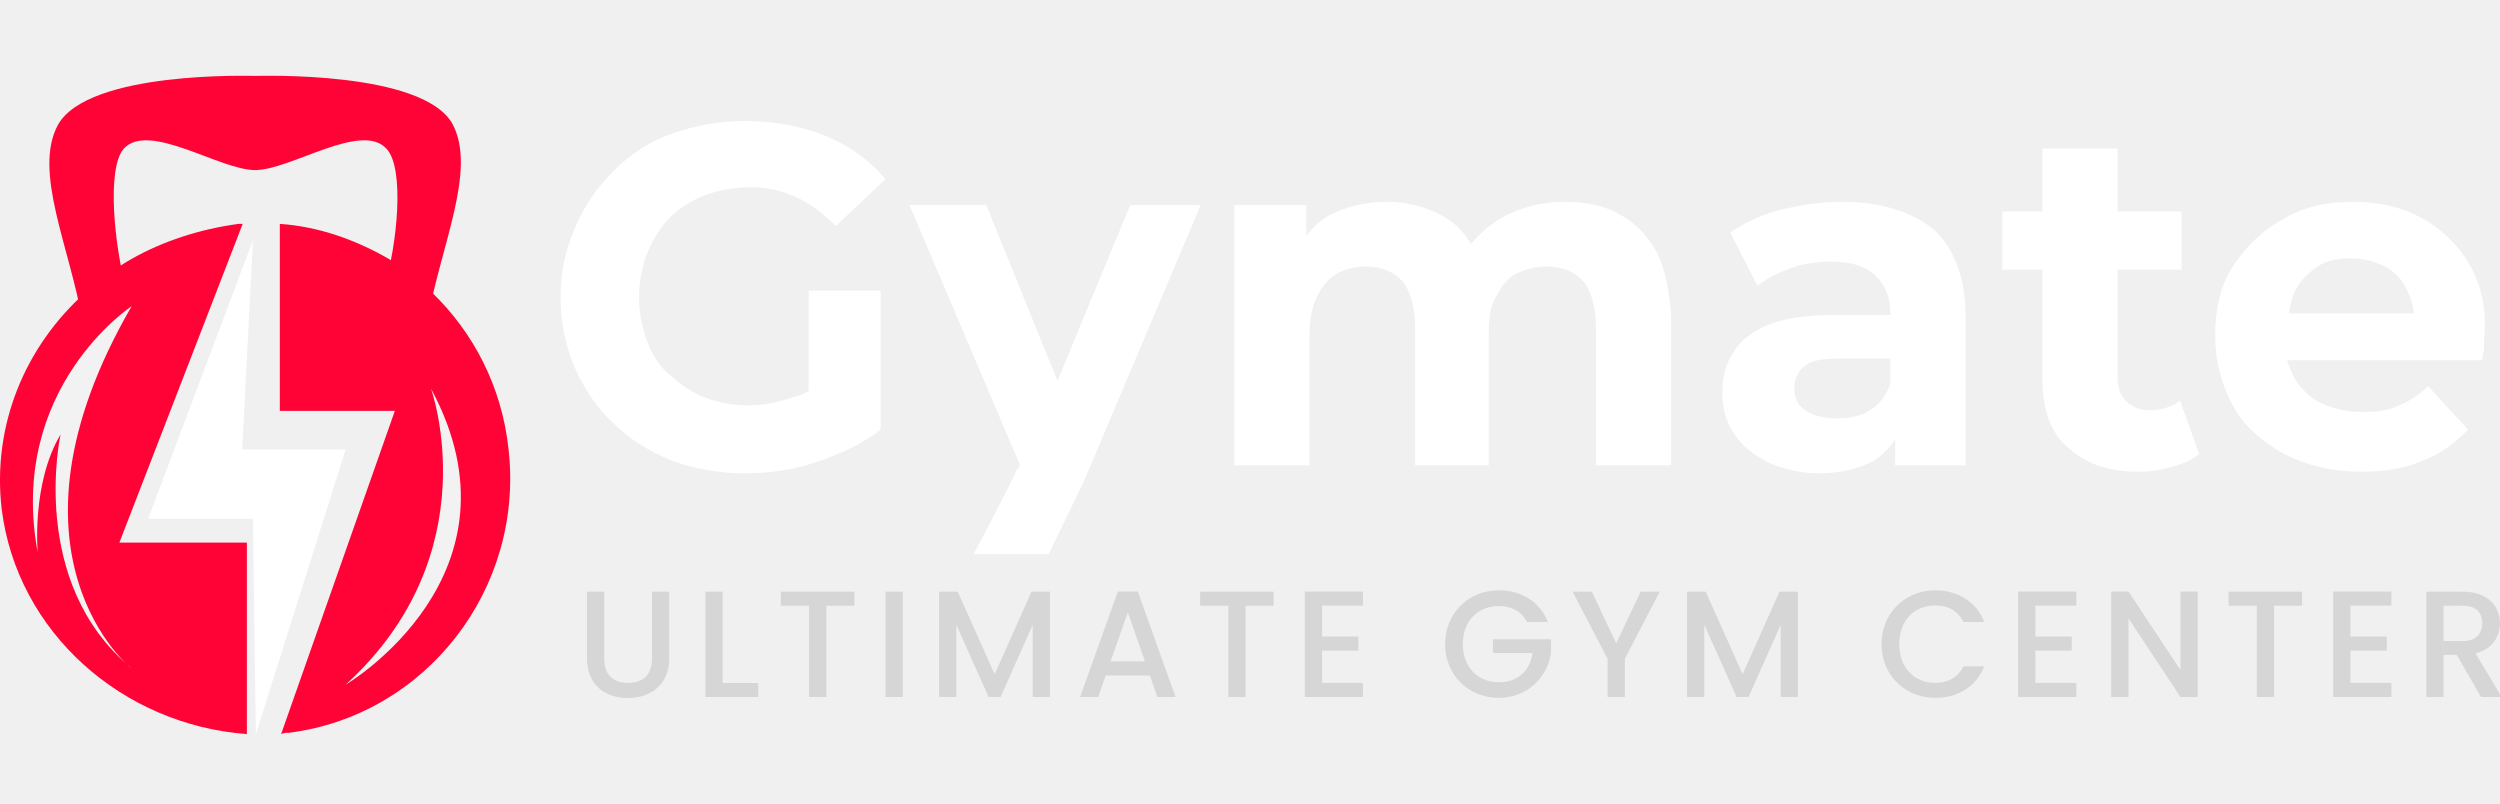
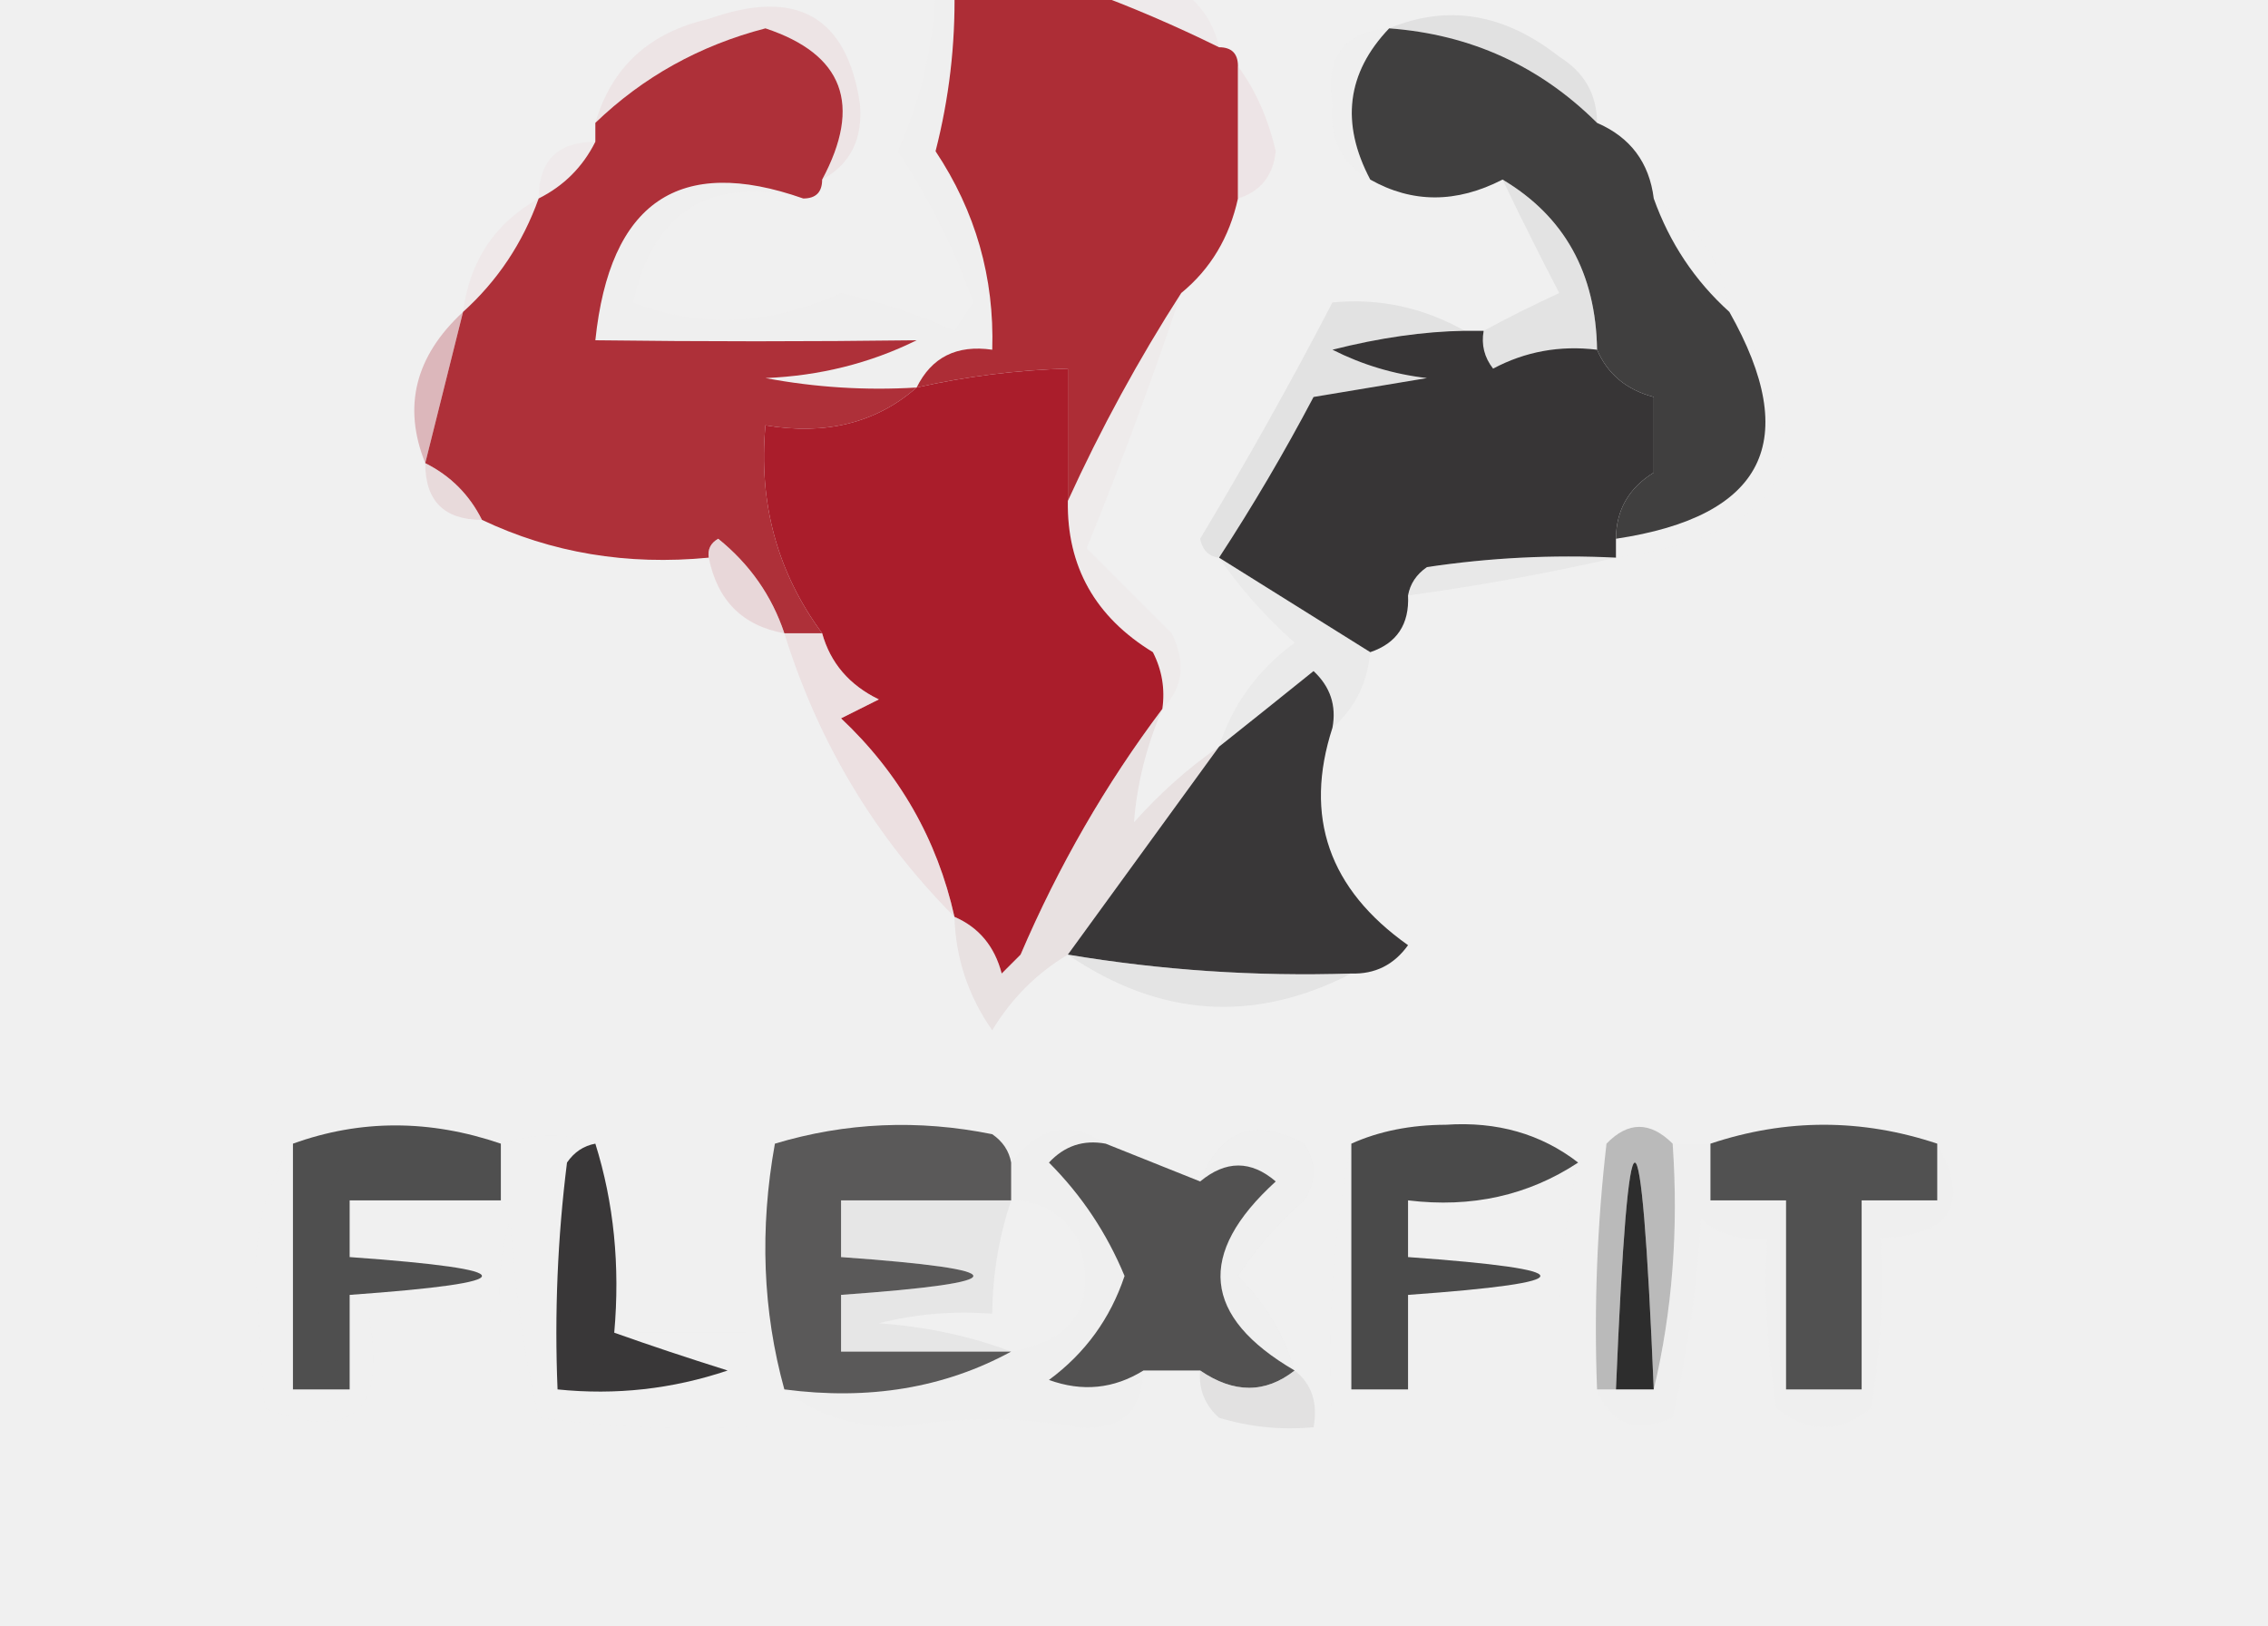
- <svg xmlns="http://www.w3.org/2000/svg" width="165" height="53" viewBox="0 0 165 53" fill="none">
-   <g clip-path="url(#clip0_166_80)">
-     <path d="M28.207 21.207C27.339 20.419 26.384 19.631 25.343 19.018C26.21 16.216 26.731 11.138 25.516 9.825C23.867 7.986 19.181 11.226 16.837 11.226C14.494 11.226 9.808 7.986 8.159 9.825C7.03 11.138 7.551 16.216 8.332 19.106C7.291 19.718 6.336 20.419 5.468 21.294C4.6 16.304 2.17 11.313 3.819 8.249C5.815 4.66 16.577 5.01 16.837 5.01C17.185 5.01 27.86 4.66 29.856 8.162C31.505 11.226 29.075 16.216 28.207 21.207Z" fill="#FF0336" />
-     <path d="M19.071 48.363C18.898 48.363 18.726 48.363 18.553 48.451L26.06 27.118H18.467V14.776C21.055 14.953 23.471 15.834 25.628 17.068C26.664 17.686 27.613 18.391 28.476 19.272C31.236 21.917 33.135 25.531 33.566 29.674C34.602 38.843 28.13 47.217 19.071 48.363Z" fill="#FF0336" />
-     <path d="M16.294 35.812V48.451C8.064 47.833 1.129 41.734 0.111 33.603C-0.536 28.034 1.683 22.82 5.66 19.284C6.585 18.489 7.602 17.693 8.711 17.074C10.746 15.925 13.15 15.13 15.739 14.776C15.832 14.776 15.925 14.776 16.017 14.776L7.879 35.812H16.294Z" fill="#FF0336" />
-     <path d="M16.887 48.452L16.693 34.243H9.776L16.693 15.863L15.984 29.67H22.812L16.887 48.452Z" fill="white" />
-     <path d="M6.518 8.259C6.518 8.259 11.652 5.618 18.467 7.071C18.467 6.939 11.932 4.298 6.518 8.259Z" fill="#FF0336" />
-     <path d="M8.69 20.208C8.69 20.208 0.478 25.602 2.489 36.472C2.489 36.472 2.07 31.908 3.998 28.672C3.998 28.672 1.819 38.463 8.69 44.106C8.69 44.189 -0.778 36.555 8.69 20.208Z" fill="#F2F2F2" />
-     <path d="M28.441 25.639C28.441 25.639 32.364 36.492 22.812 45.192C22.812 45.192 35.093 37.957 28.441 25.639Z" fill="#F2F2F2" />
-     <path d="M53.37 25.8C53.053 26.013 52.736 26.119 52.314 26.226C51.363 26.546 50.413 26.759 49.357 26.759C48.3 26.759 47.35 26.546 46.505 26.226C45.66 25.906 44.921 25.373 44.182 24.733C43.442 24.093 43.02 23.346 42.703 22.493C42.386 21.64 42.175 20.68 42.175 19.613C42.175 18.547 42.386 17.587 42.703 16.733C43.126 15.773 43.548 15.027 44.182 14.387C44.815 13.747 45.66 13.213 46.505 12.893C47.35 12.573 48.406 12.36 49.462 12.36C50.624 12.36 51.575 12.573 52.525 13C53.475 13.427 54.32 14.067 55.165 14.92L58.439 11.827C57.383 10.547 56.01 9.587 54.426 8.947C52.842 8.307 51.046 7.987 49.145 7.987C47.456 7.987 45.766 8.307 44.287 8.84C42.809 9.373 41.541 10.227 40.485 11.293C39.429 12.36 38.584 13.533 37.95 15.027C37.317 16.52 37 17.907 37 19.613C37 21.32 37.317 22.813 37.95 24.306C38.584 25.693 39.429 26.973 40.485 27.933C41.541 28.999 42.809 29.746 44.287 30.386C45.766 30.919 47.35 31.239 49.145 31.239C50.73 31.239 52.314 31.026 53.898 30.493C55.482 29.959 56.855 29.319 58.122 28.36L55.165 24.626C54.532 25.053 54.004 25.48 53.37 25.8ZM53.37 19.186V27.613L58.122 28.253V19.186H53.37Z" fill="white" />
-     <path d="M74.598 13.534L69.74 25.267L68.472 28.466L68.05 29L67.205 30.92L67.099 31.026C66.888 31.56 64.459 36.253 64.248 36.573H69.212C69.317 36.359 71.43 31.986 71.535 31.773L79.245 13.534H74.598ZM69.845 25.267L65.093 13.534H60.023L67.416 30.92L67.627 31.453L71.007 27.933L69.845 25.267Z" fill="white" />
-     <path d="M109.344 16.627C108.711 15.56 107.971 14.707 106.915 14.174C105.859 13.534 104.592 13.32 103.219 13.32C101.635 13.32 100.156 13.747 98.889 14.494C98.255 14.92 97.621 15.454 97.093 16.093C96.671 15.454 96.248 14.92 95.615 14.494C94.453 13.747 93.08 13.32 91.496 13.32C90.123 13.32 88.855 13.64 87.799 14.174C87.165 14.494 86.637 15.027 86.215 15.56V13.534H81.462V30.706H86.426V22.067C86.426 21 86.637 20.147 86.954 19.507C87.271 18.867 87.694 18.333 88.327 18.013C88.75 17.8 89.383 17.587 90.123 17.587C91.179 17.587 91.918 17.907 92.552 18.547C93.08 19.187 93.397 20.253 93.397 21.64V30.706H98.255V22.067C98.255 21 98.361 20.147 98.783 19.507C99.1 18.867 99.522 18.333 100.156 18.013C100.684 17.8 101.318 17.587 102.057 17.587C103.113 17.587 103.852 17.907 104.486 18.547C105.014 19.187 105.331 20.253 105.331 21.64V30.706H110.295V20.893C110.189 19.187 109.872 17.693 109.344 16.627Z" fill="white" />
-     <path d="M124.764 25.373C124.447 26.12 124.024 26.76 123.391 27.08C122.757 27.506 122.018 27.613 121.173 27.613C120.328 27.613 119.589 27.4 119.166 27.08C118.638 26.76 118.427 26.227 118.427 25.587C118.427 25.053 118.638 24.52 119.061 24.2C119.483 23.773 120.328 23.667 121.49 23.667H125.503V20.787H120.962C119.272 20.787 117.793 21 116.737 21.427C115.681 21.853 114.836 22.493 114.414 23.24C113.886 23.987 113.674 24.947 113.674 25.907C113.674 26.866 113.886 27.826 114.414 28.573C114.942 29.426 115.681 29.96 116.631 30.493C117.582 30.92 118.744 31.24 120.011 31.24C121.49 31.24 122.757 30.92 123.707 30.386C124.341 29.96 124.869 29.426 125.186 28.786C125.397 28.466 125.503 28.146 125.608 27.826L124.764 25.373ZM127.615 15.133C126.137 13.96 124.13 13.32 121.49 13.32C120.117 13.32 118.849 13.534 117.476 13.854C116.209 14.174 115.153 14.707 114.202 15.347L115.998 18.867C116.631 18.333 117.371 18.013 118.216 17.693C119.061 17.373 120.011 17.267 120.856 17.267C122.229 17.267 123.179 17.587 123.813 18.227C124.447 18.867 124.764 19.613 124.764 20.68V26.653L125.08 27.4V30.706H129.727V20.893C129.727 18.333 128.988 16.413 127.615 15.133Z" fill="white" />
-     <path d="M132.156 13.96V17.8H143.985V13.96H132.156ZM143.879 26.44C143.351 26.866 142.612 27.08 141.873 27.08C141.239 27.08 140.711 26.866 140.288 26.44C139.866 26.013 139.76 25.48 139.76 24.733V9.8H134.797V24.946C134.797 26.973 135.325 28.573 136.486 29.533C137.648 30.599 139.127 31.133 141.133 31.133C141.873 31.133 142.612 31.026 143.351 30.813C144.09 30.599 144.619 30.386 145.147 29.96L143.879 26.44Z" fill="white" />
-     <path d="M162.995 17.48C162.256 16.2 161.2 15.133 159.827 14.387C158.454 13.64 156.975 13.32 155.286 13.32C153.596 13.32 152.012 13.64 150.639 14.494C149.266 15.24 148.21 16.307 147.365 17.587C146.52 18.867 146.203 20.467 146.203 22.173C146.203 23.88 146.625 25.373 147.365 26.76C148.104 28.146 149.266 29.106 150.744 29.96C152.223 30.706 153.913 31.133 155.814 31.133C157.398 31.133 158.771 30.92 159.932 30.386C161.094 29.96 162.045 29.213 162.89 28.36L160.249 25.48C159.721 26.013 159.088 26.44 158.348 26.76C157.715 27.08 156.87 27.186 155.919 27.186C154.863 27.186 154.018 26.973 153.279 26.653C152.54 26.333 151.906 25.693 151.483 25.053C151.272 24.627 151.061 24.2 150.955 23.773H163.84C163.84 23.56 163.84 23.347 163.946 23.133C163.946 22.92 163.946 22.707 163.946 22.493C164.157 20.36 163.734 18.76 162.995 17.48ZM151.061 20.68C151.167 20.147 151.272 19.613 151.483 19.187C151.8 18.547 152.328 18.013 152.962 17.587C153.596 17.16 154.335 17.053 155.18 17.053C156.025 17.053 156.764 17.267 157.398 17.587C158.031 17.907 158.559 18.44 158.876 19.187C159.088 19.613 159.299 20.147 159.299 20.68H151.061Z" fill="white" />
-     <path d="M38.74 43.46C38.74 45.23 39.98 46.07 41.44 46.07C42.89 46.07 44.17 45.23 44.17 43.46V39.05H43.03V43.48C43.03 44.56 42.42 45.07 41.45 45.07C40.49 45.07 39.88 44.56 39.88 43.48V39.05H38.74V43.46ZM46.554 39.05V46H50.044V45.08H47.694V39.05H46.554ZM51.538 39.98H53.398V46H54.538V39.98H56.388V39.05H51.538V39.98ZM58.442 46H59.582V39.05H58.442V46ZM61.979 46H63.119V41.24L65.249 46H66.039L68.159 41.24V46H69.299V39.05H68.079L65.649 44.5L63.209 39.05H61.979V46ZM76.388 46H77.588L75.097 39.04H73.778L71.287 46H72.478L72.978 44.58H75.888L76.388 46ZM75.567 43.65H73.297L74.438 40.42L75.567 43.65ZM79.21 39.98H81.07V46H82.21V39.98H84.06V39.05H79.21V39.98ZM89.955 39.04H86.115V46H89.955V45.07H87.255V42.94H89.655V42.01H87.255V39.97H89.955V39.04ZM98.926 38.96C96.966 38.96 95.376 40.43 95.376 42.51C95.376 44.6 96.966 46.06 98.926 46.06C100.796 46.06 102.156 44.69 102.366 43.08V42.19H98.536V43.1H101.146C100.976 44.27 100.186 45.03 98.926 45.03C97.546 45.03 96.546 44.04 96.546 42.51C96.546 40.98 97.546 40 98.926 40C99.756 40 100.416 40.35 100.786 41.05H102.156C101.626 39.69 100.376 38.96 98.926 38.96ZM106.101 43.48V46H107.241V43.48L109.541 39.05H108.281L106.671 42.46L105.061 39.05H103.791L106.101 43.48ZM111.345 46H112.485V41.24L114.615 46H115.405L117.525 41.24V46H118.665V39.05H117.445L115.015 44.5L112.575 39.05H111.345V46ZM124.181 42.51C124.181 44.6 125.771 46.06 127.731 46.06C129.181 46.06 130.431 45.34 130.961 43.98H129.591C129.221 44.72 128.561 45.07 127.731 45.07C126.351 45.07 125.351 44.08 125.351 42.51C125.351 40.94 126.351 39.96 127.731 39.96C128.561 39.96 129.221 40.31 129.591 41.05H130.961C130.431 39.69 129.181 38.96 127.731 38.96C125.771 38.96 124.181 40.43 124.181 42.51ZM137.036 39.04H133.196V46H137.036V45.07H134.336V42.94H136.736V42.01H134.336V39.97H137.036V39.04ZM143.91 39.04V44.22L140.48 39.04H139.34V46H140.48V40.81L143.91 46H145.05V39.04H143.91ZM147.087 39.98H148.947V46H150.087V39.98H151.937V39.05H147.087V39.98ZM157.831 39.04H153.991V46H157.831V45.07H155.131V42.94H157.531V42.01H155.131V39.97H157.831V39.04ZM163.826 41.13C163.826 41.82 163.426 42.31 162.536 42.31H161.276V39.98H162.536C163.426 39.98 163.826 40.43 163.826 41.13ZM160.136 39.05V46H161.276V43.22H162.146L163.746 46H165.106L163.386 43.12C164.556 42.83 164.996 41.95 164.996 41.13C164.996 40 164.186 39.05 162.536 39.05H160.136Z" fill="#D6D6D6" />
+ <svg xmlns="http://www.w3.org/2000/svg" version="1.1" width="120px" height="86px" style="shape-rendering:geometricPrecision; text-rendering:geometricPrecision; image-rendering:optimizeQuality; fill-rule:evenodd; clip-rule:evenodd">
+   <g>
+     <path style="opacity:0.153" fill="#e8cbcf" d="M 57.5,-0.5 C 59.167,-0.5 60.833,-0.5 62.5,-0.5C 63.551,0.222 64.218,1.222 64.5,2.5C 62.145,1.341 59.812,0.341 57.5,-0.5 Z" />
  </g>
-   <defs>
-     <clipPath id="clip0_166_80">
-       <rect width="165" height="53" fill="white" />
-     </clipPath>
-   </defs>
+   <g>
+     <path style="opacity:0.251" fill="#e3c1c5" d="M 43.5,9.5 C 45.626,5.535 44.626,2.868 40.5,1.5C 37.026,2.402 34.026,4.068 31.5,6.5C 32.359,3.548 34.359,1.715 37.5,1C 42.141,-0.651 44.807,0.849 45.5,5.5C 45.66,7.355 44.993,8.688 43.5,9.5 Z" />
+   </g>
+   <g>
+     <path style="opacity:0.275" fill="#b9b8b9" d="M 73.5,1.5 C 76.597,0.212 79.597,0.712 82.5,3C 83.823,3.816 84.489,4.983 84.5,6.5C 81.468,3.485 77.801,1.818 73.5,1.5 Z" />
+   </g>
+   <g>
+     <path style="opacity:0.999" fill="#403f3f" d="M 73.5,1.5 C 77.801,1.818 81.468,3.485 84.5,6.5C 86.262,7.262 87.262,8.596 87.5,10.5C 88.34,12.852 89.674,14.852 91.5,16.5C 95.362,23.325 93.362,27.325 85.5,28.5C 85.511,26.983 86.177,25.816 87.5,25C 87.5,23.667 87.5,22.333 87.5,21C 86.058,20.623 85.058,19.79 84.5,18.5C 84.437,14.445 82.77,11.445 79.5,9.5C 77.059,10.756 74.726,10.756 72.5,9.5C 70.922,6.518 71.256,3.851 73.5,1.5 Z" />
+   </g>
+   <g>
+     <path style="opacity:0.114" fill="#e4e4e4" d="M 73.5,1.5 C 71.256,3.851 70.922,6.518 72.5,9.5C 71.007,8.688 70.34,7.355 70.5,5.5C 70.11,3.018 71.11,1.685 73.5,1.5 Z" />
+   </g>
+   <g>
+     <path style="opacity:0.157" fill="#e9ced2" d="M 31.5,7.5 C 30.833,8.833 29.833,9.833 28.5,10.5C 28.5,8.5 29.5,7.5 31.5,7.5 Z" />
+   </g>
+   <g>
+     <path style="opacity:1" fill="#ad2d36" d="M 50.5,-0.5 C 52.833,-0.5 55.167,-0.5 57.5,-0.5C 59.812,0.341 62.145,1.341 64.5,2.5C 65.167,2.5 65.5,2.833 65.5,3.5C 65.5,5.833 65.5,8.167 65.5,10.5C 65.047,12.565 64.047,14.232 62.5,15.5C 60.246,19.007 58.246,22.673 56.5,26.5C 56.5,24.167 56.5,21.833 56.5,19.5C 53.794,19.575 51.127,19.908 48.5,20.5C 49.287,18.896 50.62,18.229 52.5,18.5C 52.617,14.682 51.617,11.182 49.5,8C 50.216,5.208 50.549,2.374 50.5,-0.5 Z" />
+   </g>
+   <g>
+     <path style="opacity:0.365" fill="#ead1d5" d="M 65.5,3.5 C 66.434,4.772 67.101,6.272 67.5,8C 67.361,9.301 66.695,10.134 65.5,10.5C 65.5,8.167 65.5,5.833 65.5,3.5 Z" />
+   </g>
+   <g>
+     <path style="opacity:0.263" fill="#ebd3d7" d="M 28.5,10.5 C 27.66,12.852 26.326,14.852 24.5,16.5C 24.845,13.802 26.178,11.802 28.5,10.5 Z" />
+   </g>
+   <g>
+     <path style="opacity:0.031" fill="#e9ccd0" d="M 49.5,-0.5 C 49.833,-0.5 50.167,-0.5 50.5,-0.5C 50.549,2.374 50.216,5.208 49.5,8C 51.617,11.182 52.617,14.682 52.5,18.5C 50.62,18.229 49.287,18.896 48.5,20.5C 45.813,20.664 43.146,20.497 40.5,20C 43.371,19.882 46.038,19.216 48.5,18C 42.838,18.073 37.171,18.073 31.5,18C 32.262,10.69 35.928,8.19 42.5,10.5C 37.571,9.305 34.571,11.138 33.5,16C 37.071,17.389 40.738,17.222 44.5,15.5C 46.568,15.967 48.568,16.634 50.5,17.5C 50.833,17 51.167,16.5 51.5,16C 50.494,13.16 49.161,10.493 47.5,8C 48.713,5.313 49.38,2.48 49.5,-0.5 Z" />
+   </g>
+   <g>
+     <path style="opacity:0.008" fill="#d9d8d8" d="M 87.5,10.5 C 89.822,11.802 91.155,13.802 91.5,16.5C 89.674,14.852 88.34,12.852 87.5,10.5 Z" />
+   </g>
+   <g>
+     <path style="opacity:0.318" fill="#c7c7c7" d="M 79.5,9.5 C 82.77,11.445 84.437,14.445 84.5,18.5C 82.533,18.261 80.7,18.594 79,19.5C 78.536,18.906 78.369,18.239 78.5,17.5C 79.718,16.839 81.051,16.172 82.5,15.5C 81.441,13.466 80.441,11.466 79.5,9.5 Z" />
+   </g>
+   <g>
+     <path style="opacity:0.004" fill="#cccccc" d="M 91.5,16.5 C 96.847,23.891 94.847,28.224 85.5,29.5C 85.5,29.167 85.5,28.833 85.5,28.5C 93.362,27.325 95.362,23.325 91.5,16.5 Z" />
+   </g>
+   <g>
+     <path style="opacity:0.71" fill="#d49fa5" d="M 24.5,16.5 C 23.833,19.167 23.167,21.833 22.5,24.5C 21.298,21.513 21.965,18.846 24.5,16.5 Z" />
+   </g>
+   <g>
+     <path style="opacity:0.243" fill="#b7b6b6" d="M 77.5,17.5 C 75.329,17.534 72.996,17.867 70.5,18.5C 72.078,19.298 73.744,19.798 75.5,20C 73.5,20.333 71.5,20.667 69.5,21C 67.948,23.943 66.281,26.776 64.5,29.5C 63.957,29.44 63.624,29.107 63.5,28.5C 65.974,24.382 68.308,20.216 70.5,16C 72.96,15.761 75.293,16.261 77.5,17.5 Z" />
+   </g>
+   <g>
+     <path style="opacity:1" fill="#373536" d="M 77.5,17.5 C 77.833,17.5 78.167,17.5 78.5,17.5C 78.369,18.239 78.536,18.906 79,19.5C 80.7,18.594 82.533,18.261 84.5,18.5C 85.058,19.79 86.058,20.623 87.5,21C 87.5,22.333 87.5,23.667 87.5,25C 86.177,25.816 85.511,26.983 85.5,28.5C 85.5,28.833 85.5,29.167 85.5,29.5C 82.15,29.335 78.817,29.502 75.5,30C 74.944,30.383 74.611,30.883 74.5,31.5C 74.573,33.027 73.906,34.027 72.5,34.5C 69.833,32.833 67.167,31.167 64.5,29.5C 66.281,26.776 67.948,23.943 69.5,21C 71.5,20.667 73.5,20.333 75.5,20C 73.744,19.798 72.078,19.298 70.5,18.5C 72.996,17.867 75.329,17.534 77.5,17.5 Z" />
+   </g>
+   <g>
+     <path style="opacity:0.98" fill="#ac2c35" d="M 43.5,9.5 C 43.5,10.167 43.167,10.5 42.5,10.5C 35.928,8.19 32.262,10.69 31.5,18C 37.171,18.073 42.838,18.073 48.5,18C 46.038,19.216 43.371,19.882 40.5,20C 43.146,20.497 45.813,20.664 48.5,20.5C 46.365,22.369 43.698,23.036 40.5,22.5C 40.123,26.607 41.123,30.274 43.5,33.5C 42.833,33.5 42.167,33.5 41.5,33.5C 40.836,31.513 39.669,29.846 38,28.5C 37.601,28.728 37.435,29.062 37.5,29.5C 33.183,29.917 29.183,29.25 25.5,27.5C 24.833,26.167 23.833,25.167 22.5,24.5C 23.167,21.833 23.833,19.167 24.5,16.5C 26.326,14.852 27.66,12.852 28.5,10.5C 29.833,9.833 30.833,8.833 31.5,7.5C 31.5,7.167 31.5,6.833 31.5,6.5C 34.026,4.068 37.026,2.402 40.5,1.5C 44.626,2.868 45.626,5.535 43.5,9.5 Z" />
+   </g>
+   <g>
+     <path style="opacity:0.384" fill="#dbb5ba" d="M 22.5,24.5 C 23.833,25.167 24.833,26.167 25.5,27.5C 23.5,27.5 22.5,26.5 22.5,24.5 Z" />
+   </g>
+   <g>
+     <path style="opacity:1" fill="#aa1d2b" d="M 56.5,26.5 C 56.446,29.967 57.946,32.634 61,34.5C 61.483,35.448 61.65,36.448 61.5,37.5C 58.508,41.476 56.008,45.809 54,50.5C 53.667,50.833 53.333,51.167 53,51.5C 52.623,50.058 51.79,49.058 50.5,48.5C 49.588,44.411 47.588,40.911 44.5,38C 45.167,37.667 45.833,37.333 46.5,37C 44.937,36.241 43.937,35.074 43.5,33.5C 41.123,30.274 40.123,26.607 40.5,22.5C 43.698,23.036 46.365,22.369 48.5,20.5C 51.127,19.908 53.794,19.575 56.5,19.5C 56.5,21.833 56.5,24.167 56.5,26.5 Z" />
+   </g>
+   <g>
+     <path style="opacity:0.094" fill="#e2c0c4" d="M 62.5,15.5 C 60.983,20.038 59.316,24.538 57.5,29C 59,30.5 60.5,32 62,33.5C 62.765,35.066 62.598,36.399 61.5,37.5C 61.65,36.448 61.483,35.448 61,34.5C 57.946,32.634 56.446,29.967 56.5,26.5C 58.246,22.673 60.246,19.007 62.5,15.5 Z" />
+   </g>
+   <g>
+     <path style="opacity:0.424" fill="#dfb6bb" d="M 41.5,33.5 C 39.29,33.106 37.957,31.773 37.5,29.5C 37.435,29.062 37.601,28.728 38,28.5C 39.669,29.846 40.836,31.513 41.5,33.5 Z" />
+   </g>
+   <g>
+     <path style="opacity:0.108" fill="#a0a0a0" d="M 85.5,29.5 C 81.979,30.307 78.312,30.974 74.5,31.5C 74.611,30.883 74.944,30.383 75.5,30C 78.817,29.502 82.15,29.335 85.5,29.5 Z" />
+   </g>
+   <g>
+     <path style="opacity:0.082" fill="#a3a2a2" d="M 64.5,29.5 C 67.167,31.167 69.833,32.833 72.5,34.5C 72.34,36.153 71.674,37.486 70.5,38.5C 70.719,37.325 70.386,36.325 69.5,35.5C 67.814,36.857 66.148,38.19 64.5,39.5C 65.203,37.284 66.536,35.451 68.5,34C 66.959,32.629 65.625,31.129 64.5,29.5 Z" />
+   </g>
+   <g>
+     <path style="opacity:0.369" fill="#e3c4c7" d="M 41.5,33.5 C 42.167,33.5 42.833,33.5 43.5,33.5C 43.937,35.074 44.937,36.241 46.5,37C 45.833,37.333 45.167,37.667 44.5,38C 47.588,40.911 49.588,44.411 50.5,48.5C 46.3,44.282 43.3,39.282 41.5,33.5 Z" />
+   </g>
+   <g>
+     <path style="opacity:0.263" fill="#d0b5b7" d="M 61.5,37.5 C 60.65,39.494 60.15,41.494 60,43.5C 61.371,41.959 62.871,40.625 64.5,39.5C 61.833,43.167 59.167,46.833 56.5,50.5C 54.855,51.479 53.521,52.812 52.5,54.5C 51.232,52.696 50.565,50.696 50.5,48.5C 51.79,49.058 52.623,50.058 53,51.5C 53.333,51.167 53.667,50.833 54,50.5C 56.008,45.809 58.508,41.476 61.5,37.5 Z" />
+   </g>
+   <g>
+     <path style="opacity:0.999" fill="#393738" d="M 70.5,38.5 C 68.975,43.2 70.308,47.034 74.5,50C 73.756,51.039 72.756,51.539 71.5,51.5C 66.453,51.663 61.453,51.329 56.5,50.5C 59.167,46.833 61.833,43.167 64.5,39.5C 66.148,38.19 67.814,36.857 69.5,35.5C 70.386,36.325 70.719,37.325 70.5,38.5 Z" />
+   </g>
+   <g>
+     <path style="opacity:0.384" fill="#cfcfcf" d="M 56.5,50.5 C 61.453,51.329 66.453,51.663 71.5,51.5C 66.354,54.147 61.354,53.813 56.5,50.5 Z" />
+   </g>
+   <g>
+     <path style="opacity:0.993" fill="#4e4e4e" d="M 26.5,60.5 C 26.5,61.5 26.5,62.5 26.5,63.5C 23.833,63.5 21.167,63.5 18.5,63.5C 18.5,64.5 18.5,65.5 18.5,66.5C 27.833,67.167 27.833,67.833 18.5,68.5C 18.5,70.167 18.5,71.833 18.5,73.5C 17.5,73.5 16.5,73.5 15.5,73.5C 15.5,69.167 15.5,64.833 15.5,60.5C 19.065,59.213 22.732,59.213 26.5,60.5 Z" />
+   </g>
+   <g>
+     <path style="opacity:0.994" fill="#595858" d="M 53.5,61.5 C 53.5,62.167 53.5,62.833 53.5,63.5C 50.5,63.5 47.5,63.5 44.5,63.5C 44.5,64.5 44.5,65.5 44.5,66.5C 53.833,67.167 53.833,67.833 44.5,68.5C 44.5,69.5 44.5,70.5 44.5,71.5C 47.5,71.5 50.5,71.5 53.5,71.5C 49.971,73.423 45.971,74.089 41.5,73.5C 40.353,69.354 40.186,65.02 41,60.5C 44.744,59.374 48.577,59.207 52.5,60C 53.056,60.383 53.389,60.883 53.5,61.5 Z" />
+   </g>
+   <g>
+     <path style="opacity:0.994" fill="#494949" d="M 83.5,61.5 C 80.856,63.242 77.856,63.909 74.5,63.5C 74.5,64.5 74.5,65.5 74.5,66.5C 83.833,67.167 83.833,67.833 74.5,68.5C 74.5,70.167 74.5,71.833 74.5,73.5C 73.5,73.5 72.5,73.5 71.5,73.5C 71.5,69.167 71.5,64.833 71.5,60.5C 72.964,59.84 74.631,59.507 76.5,59.5C 79.205,59.316 81.538,59.983 83.5,61.5 Z" />
+   </g>
+   <g>
+     <path style="opacity:0.416" fill="#6e6e6e" d="M 88.5,60.5 C 88.818,65.032 88.485,69.366 87.5,73.5C 86.833,57.5 86.167,57.5 85.5,73.5C 85.167,73.5 84.833,73.5 84.5,73.5C 84.334,69.154 84.501,64.821 85,60.5C 86.145,59.316 87.312,59.316 88.5,60.5 Z" />
+   </g>
+   <g>
+     <path style="opacity:0.997" fill="#2d2d2d" d="M 87.5,73.5 C 86.833,73.5 86.167,73.5 85.5,73.5C 86.167,57.5 86.833,57.5 87.5,73.5 Z" />
+   </g>
+   <g>
+     <path style="opacity:0.075" fill="#e4e4e4" d="M 88.5,60.5 C 89.167,60.5 89.833,60.5 90.5,60.5C 90.5,61.5 90.5,62.5 90.5,63.5C 91.833,63.5 93.167,63.5 94.5,63.5C 94.5,66.833 94.5,70.167 94.5,73.5C 95.833,73.5 97.167,73.5 98.5,73.5C 98.5,70.167 98.5,66.833 98.5,63.5C 99.833,63.5 101.167,63.5 102.5,63.5C 102.5,62.5 102.5,61.5 102.5,60.5C 104.273,63.676 103.273,65.343 99.5,65.5C 99.665,68.518 99.498,71.518 99,74.5C 97.333,75.833 95.667,75.833 94,74.5C 93.502,71.518 93.335,68.518 93.5,65.5C 92.178,65.67 91.011,65.337 90,64.5C 89.793,68.089 89.293,71.589 88.5,75C 86.537,75.844 85.204,75.344 84.5,73.5C 84.833,73.5 85.167,73.5 85.5,73.5C 86.167,73.5 86.833,73.5 87.5,73.5C 88.485,69.366 88.818,65.032 88.5,60.5 Z" />
+   </g>
+   <g>
+     <path style="opacity:0.998" fill="#515151" d="M 102.5,60.5 C 102.5,61.5 102.5,62.5 102.5,63.5C 101.167,63.5 99.833,63.5 98.5,63.5C 98.5,66.833 98.5,70.167 98.5,73.5C 97.167,73.5 95.833,73.5 94.5,73.5C 94.5,70.167 94.5,66.833 94.5,63.5C 93.167,63.5 91.833,63.5 90.5,63.5C 90.5,62.5 90.5,61.5 90.5,60.5C 94.5,59.167 98.5,59.167 102.5,60.5 Z" />
+   </g>
+   <g>
+     <path style="opacity:0.011" fill="#d6d5d6" d="M 31.5,60.5 C 30.883,60.611 30.383,60.944 30,61.5C 29.501,65.486 29.334,69.486 29.5,73.5C 32.572,73.817 35.572,73.484 38.5,72.5C 36.369,71.831 34.369,71.165 32.5,70.5C 34.833,70.5 37.167,70.5 39.5,70.5C 39.5,72.167 39.5,73.833 39.5,75.5C 35.818,75.665 32.152,75.499 28.5,75C 27.707,71.589 27.207,68.089 27,64.5C 26.506,66.134 26.34,67.801 26.5,69.5C 24.167,69.5 21.833,69.5 19.5,69.5C 20.508,74.667 18.675,76.334 14,74.5C 13.833,72.167 13.667,69.833 13.5,67.5C 13.529,64.731 14.195,62.397 15.5,60.5C 15.5,64.833 15.5,69.167 15.5,73.5C 16.5,73.5 17.5,73.5 18.5,73.5C 18.5,71.833 18.5,70.167 18.5,68.5C 27.833,67.833 27.833,67.167 18.5,66.5C 18.5,65.5 18.5,64.5 18.5,63.5C 21.167,63.5 23.833,63.5 26.5,63.5C 26.5,62.5 26.5,61.5 26.5,60.5C 28.398,59.904 30.065,59.904 31.5,60.5 Z" />
+   </g>
+   <g>
+     <path style="opacity:0.996" fill="#515050" d="M 58.5,60.5 C 60.167,61.167 61.833,61.833 63.5,62.5C 64.858,61.374 66.192,61.374 67.5,62.5C 63.293,66.328 63.627,69.661 68.5,72.5C 66.95,73.72 65.284,73.72 63.5,72.5C 62.5,72.5 61.5,72.5 60.5,72.5C 58.932,73.473 57.265,73.64 55.5,73C 57.414,71.587 58.747,69.753 59.5,67.5C 58.559,65.228 57.225,63.228 55.5,61.5C 56.325,60.614 57.325,60.281 58.5,60.5 Z" />
+   </g>
+   <g>
+     <path style="opacity:0.007" fill="#d3d3d3" d="M 71.5,60.5 C 71.5,64.833 71.5,69.167 71.5,73.5C 72.5,73.5 73.5,73.5 74.5,73.5C 74.5,71.833 74.5,70.167 74.5,68.5C 83.833,67.833 83.833,67.167 74.5,66.5C 74.5,65.5 74.5,64.5 74.5,63.5C 77.856,63.909 80.856,63.242 83.5,61.5C 82.908,64.127 82.575,66.794 82.5,69.5C 80.167,69.5 77.833,69.5 75.5,69.5C 75.5,71.5 75.5,73.5 75.5,75.5C 73.833,75.5 72.167,75.5 70.5,75.5C 70.18,70.305 70.513,65.305 71.5,60.5 Z" />
+   </g>
+   <g>
+     <path style="opacity:0.999" fill="#393738" d="M 31.5,60.5 C 32.479,63.625 32.813,66.958 32.5,70.5C 34.369,71.165 36.369,71.831 38.5,72.5C 35.572,73.484 32.572,73.817 29.5,73.5C 29.334,69.486 29.501,65.486 30,61.5C 30.383,60.944 30.883,60.611 31.5,60.5 Z" />
+   </g>
+   <g>
+     <path style="opacity:0.039" fill="#bebebe" d="M 68.5,72.5 C 63.627,69.661 63.293,66.328 67.5,62.5C 66.192,61.374 64.858,61.374 63.5,62.5C 64.558,59.758 66.391,59.092 69,60.5C 69.667,61.5 69.667,62.5 69,63.5C 67.647,64.685 66.48,66.019 65.5,67.5C 66.952,68.94 67.952,70.606 68.5,72.5 Z" />
+   </g>
+   <g>
+     <path style="opacity:0.154" fill="#b0afb0" d="M 53.5,63.5 C 52.85,65.435 52.517,67.435 52.5,69.5C 50.473,69.338 48.473,69.504 46.5,70C 49.036,70.186 51.369,70.686 53.5,71.5C 50.5,71.5 47.5,71.5 44.5,71.5C 44.5,70.5 44.5,69.5 44.5,68.5C 53.833,67.833 53.833,67.167 44.5,66.5C 44.5,65.5 44.5,64.5 44.5,63.5C 47.5,63.5 50.5,63.5 53.5,63.5 Z" />
+   </g>
+   <g>
+     <path style="opacity:0.441" fill="#cfcece" d="M 63.5,72.5 C 65.284,73.72 66.95,73.72 68.5,72.5C 69.404,73.209 69.737,74.209 69.5,75.5C 67.801,75.66 66.134,75.493 64.5,75C 63.748,74.329 63.414,73.496 63.5,72.5 Z" />
+   </g>
+   <g>
+     <path style="opacity:0.02" fill="#dad9da" d="M 58.5,60.5 C 57.325,60.281 56.325,60.614 55.5,61.5C 57.225,63.228 58.559,65.228 59.5,67.5C 58.747,69.753 57.414,71.587 55.5,73C 57.265,73.64 58.932,73.473 60.5,72.5C 60.441,74.722 59.275,75.722 57,75.5C 53.984,74.947 50.818,74.947 47.5,75.5C 45.048,75.461 43.048,74.794 41.5,73.5C 45.971,74.089 49.971,73.423 53.5,71.5C 56.955,70.872 58.121,68.872 57,65.5C 56.184,64.177 55.017,63.511 53.5,63.5C 53.5,62.833 53.5,62.167 53.5,61.5C 54.976,59.568 56.643,59.235 58.5,60.5 Z" />
+   </g>
</svg>
